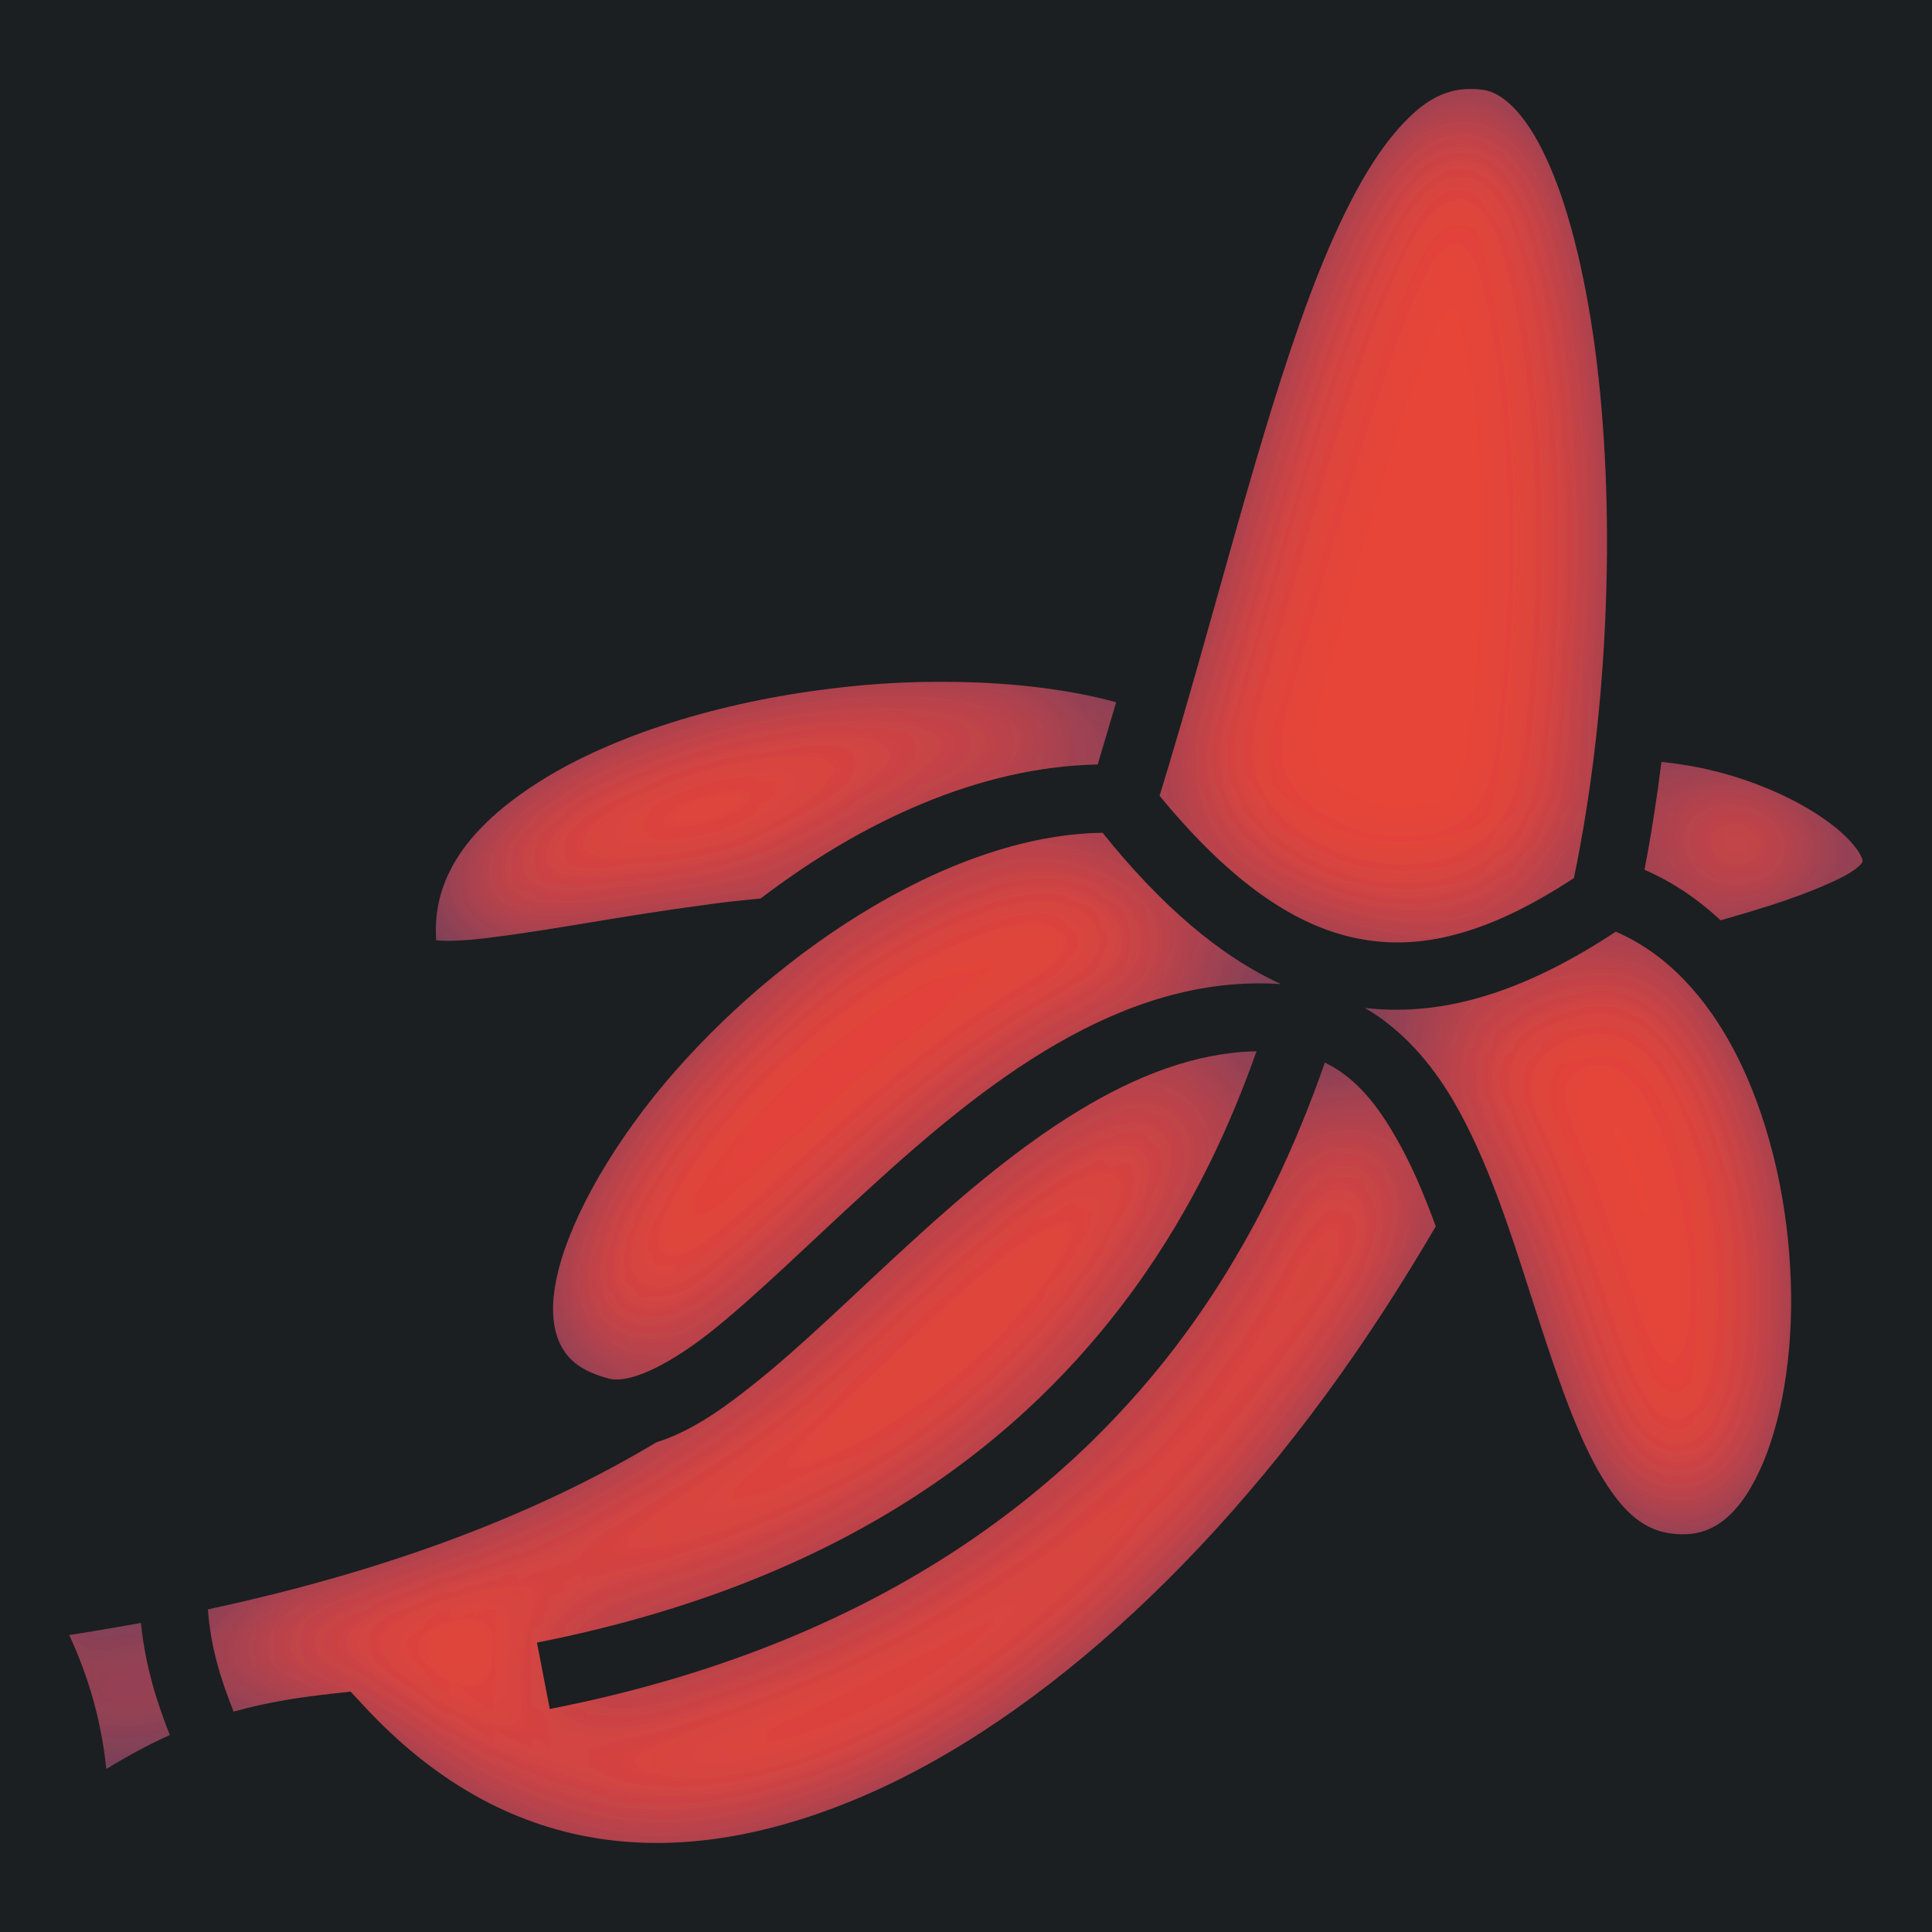
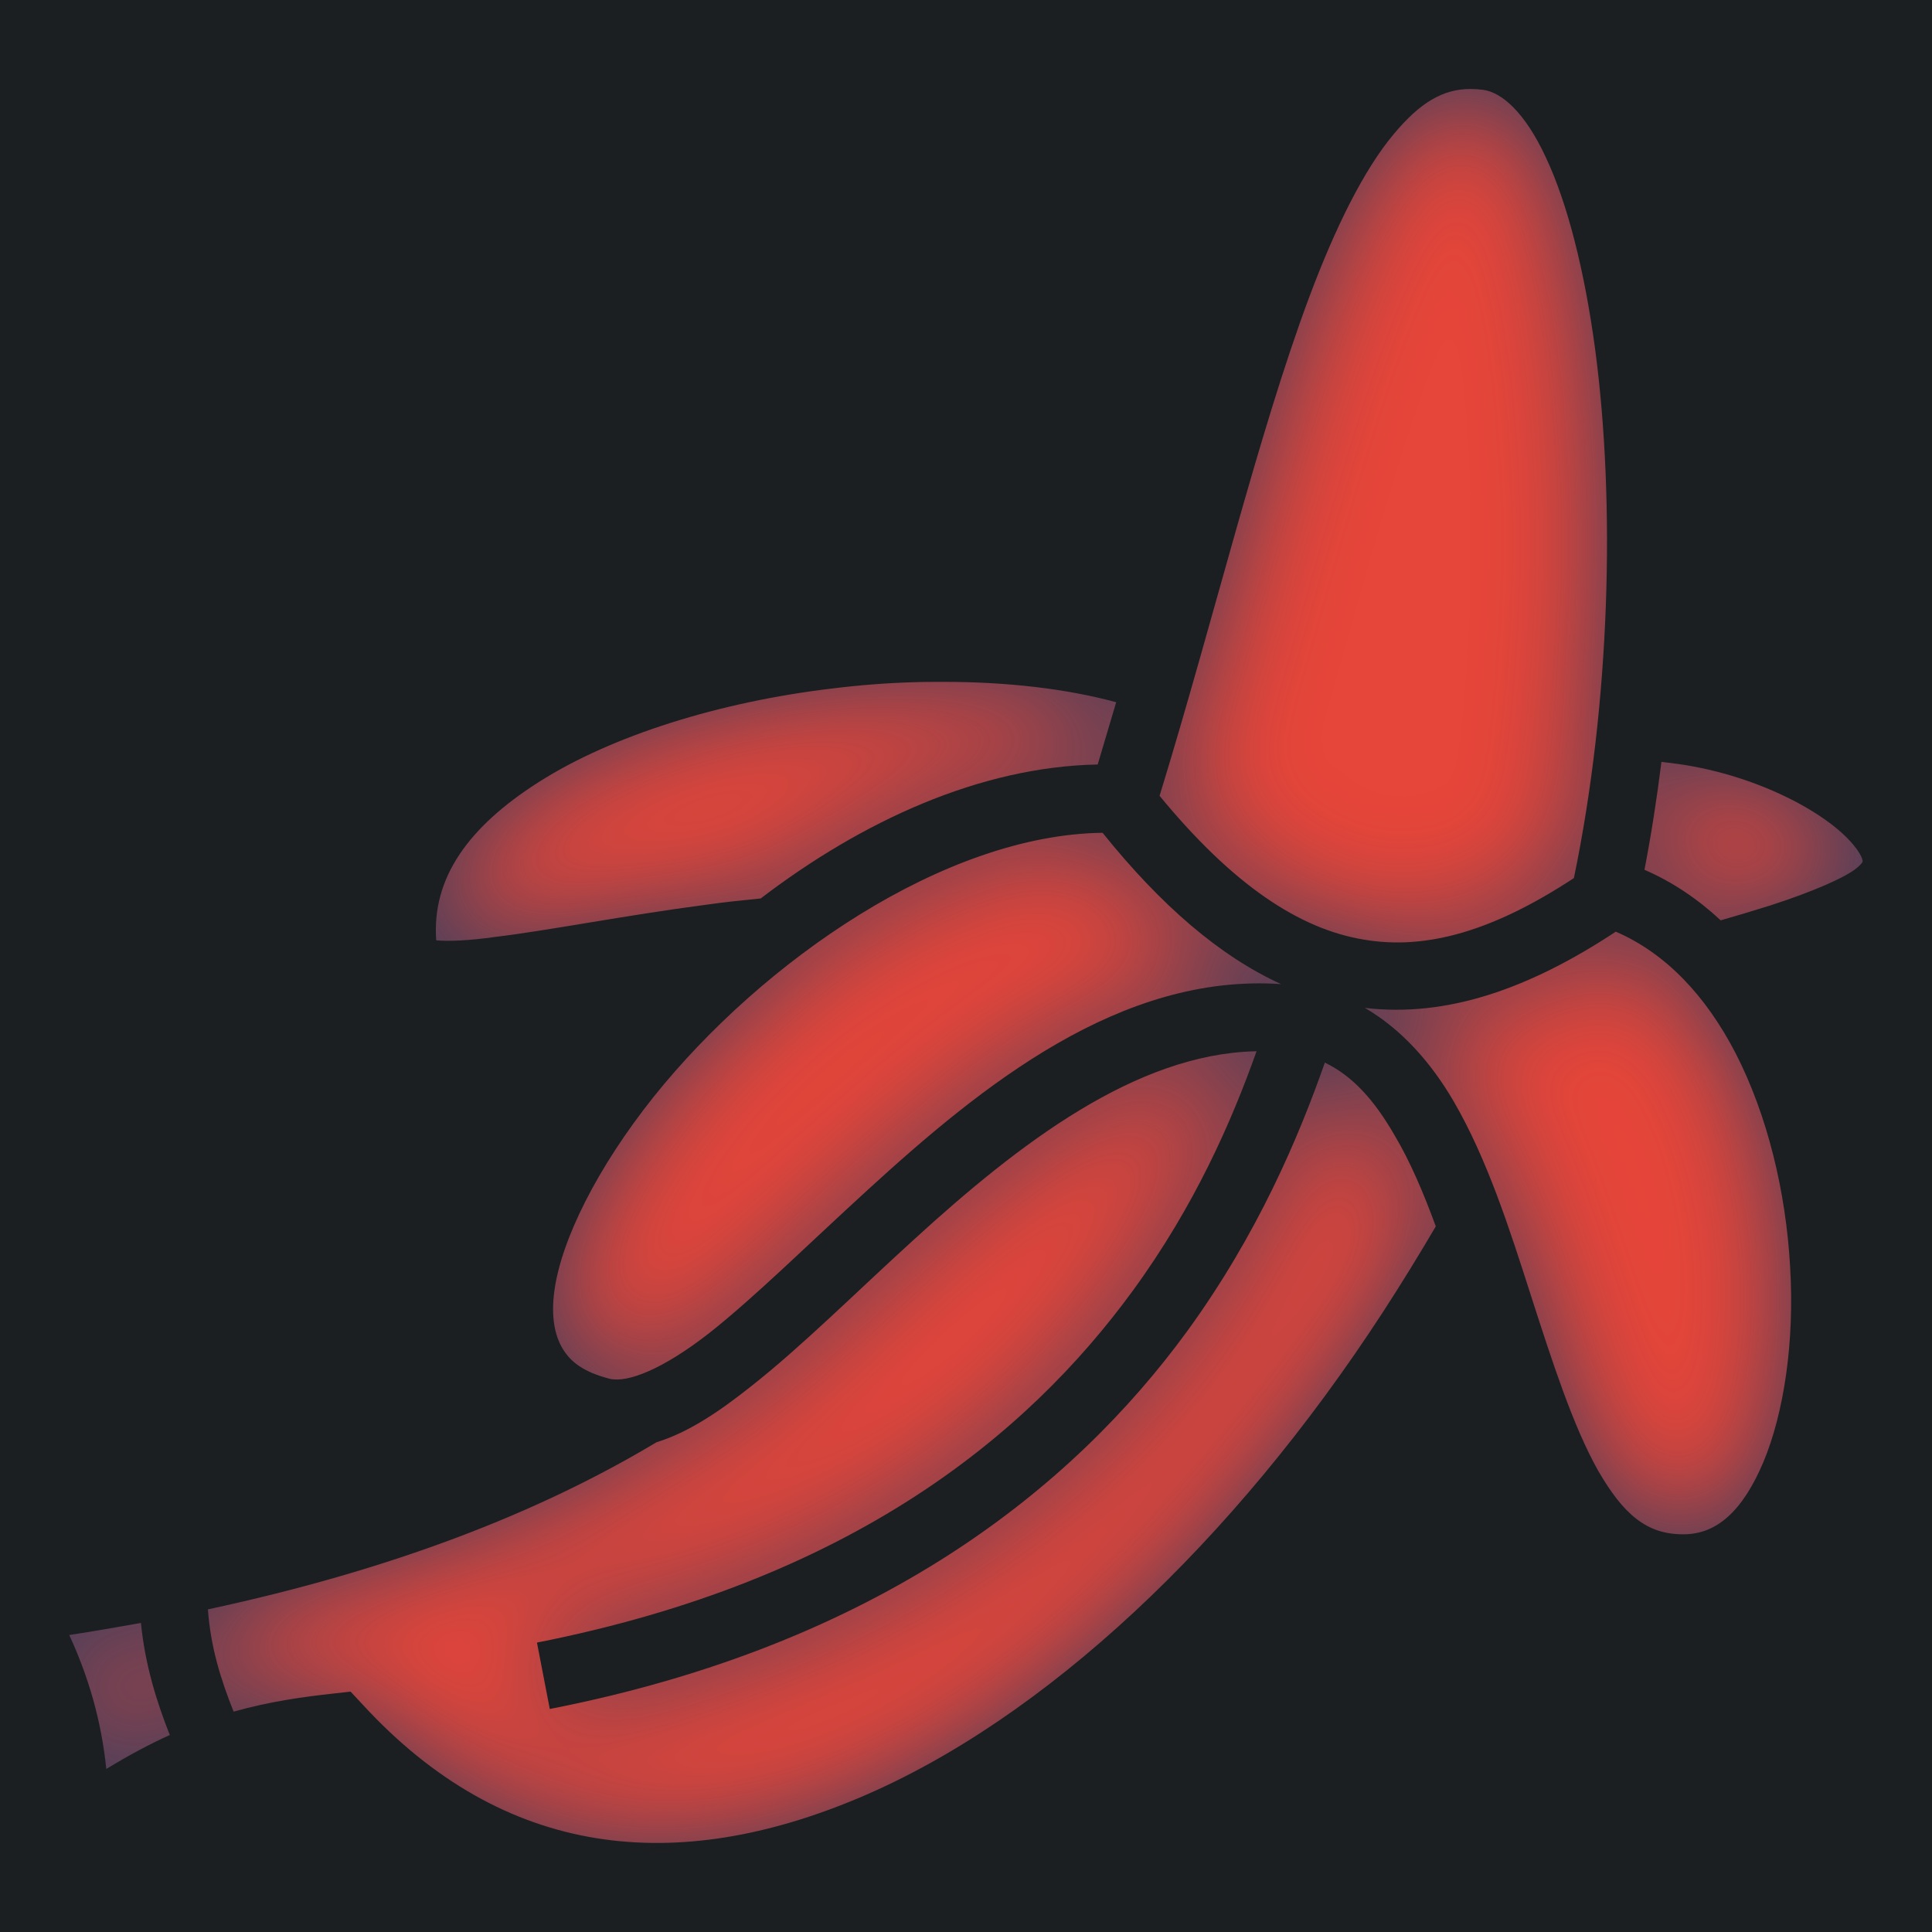
- <svg xmlns="http://www.w3.org/2000/svg" style="height: 512px; width: 512px;" viewBox="0 0 512 512">
-   <defs>
-     <filter id="shadow-1" height="300%" width="300%" x="-100%" y="-100%">
-       <feFlood flood-color="rgba(58, 63, 94, 1)" result="flood" />
-       <feComposite in="flood" in2="SourceGraphic" operator="out" result="composite" />
-       <feGaussianBlur in="composite" stdDeviation="15" result="blur" />
-       <feOffset dx="0" dy="0" result="offset" />
-       <feComposite in2="SourceGraphic" in="offset" operator="atop" />
+ <svg xmlns="http://www.w3.org/2000/svg" style="height: 512px; width: 512px;" viewBox="0 0 512 512" version="1.1" id="svg3">
+   <defs id="defs2">
+     <filter id="shadow-1" height="1.155" width="1.151" x="-0.076" y="-0.077">
+       <feComposite in="flood" in2="SourceGraphic" operator="out" result="composite" id="feComposite1" />
+       <feGaussianBlur in="composite" stdDeviation="15" result="blur" id="feGaussianBlur1" />
+       <feOffset dx="0" dy="0" result="offset" id="feOffset1" />
+       <feComposite in2="SourceGraphic" in="offset" operator="atop" id="feComposite2" />
+     </filter>
+     <filter style="color-interpolation-filters:sRGB;" id="filter4" x="-0.076" y="-0.077" width="1.151" height="1.155">
+       <feFlood result="flood" in="SourceGraphic" flood-opacity="1" flood-color="rgb(58,63,94)" id="feFlood3" />
+       <feGaussianBlur result="blur" in="SourceGraphic" stdDeviation="15" id="feGaussianBlur3" />
+       <feOffset result="offset" in="blur" dx="0" dy="0" id="feOffset3" />
+       <feComposite result="comp1" operator="out" in="flood" in2="offset" id="feComposite3" />
+       <feComposite result="comp2" operator="atop" in="comp1" in2="SourceGraphic" id="feComposite4" />
    </filter>
  </defs>
-   <path d="M0 0h512v512H0z" fill="#1b1f21" fill-opacity="1" />
-   <g class="" style="" transform="translate(0,0)">
-     <path d="M389.7 23.58c-7.4 0-13.4 3.67-20.3 11.9-7.9 9.41-15.5 24.67-22.5 43.42-13.5 36.2-25.2 85.1-39.6 132 19.5 23.7 37.1 35.3 54.1 38.1 16.8 2.9 34.7-2.5 55.7-16.3 9.6-46.3 11.1-99.2 5.6-140.38-2.8-20.69-7.3-38.43-13-50.54-5.6-12.11-11.8-17.35-16.7-17.98-1.1-.15-2.2-.22-3.3-.22zM250.1 180.7c-2.7 0-5.4 0-8.1.1-7.2.2-14.6.8-21.8 1.7-29.2 3.5-57.9 12.3-77.5 24.8-18.5 11.8-28.3 25.3-27.1 41.9 3 .3 8.6.1 15.6-.9 14.2-1.7 34.3-5.7 55.7-8.5 4.8-.7 9.7-1.2 14.7-1.7 26.7-20.4 58-34.9 89.3-35.5 1.6-5.5 3.3-11 4.9-16.5-13.2-3.6-29-5.4-45.7-5.4zm190.2 21.2c-1.2 9.6-2.7 19.3-4.5 28.6 7.6 3.3 14.3 7.9 20.2 13.4 4.5-1.3 8.9-2.6 13-3.9 10.9-3.5 20-7.4 23.1-10 1.7-1.4 1.5-1.8 1.5-1.8 0 .1.2-.8-1.7-3.4l-.1-.1c-6.5-8.7-25.4-19.1-46.8-22.2-1.5-.2-3.1-.4-4.7-.6zm-148.1 18.8c-41.8.5-90.1 33.9-119 70-14.9 18.7-24.5 37.9-26.3 51.5-.9 6.7.1 11.7 2.2 15.2s5.5 6.2 12.5 8c4.7 1.1 14-2.5 26.2-12 12.2-9.6 26.5-23.8 42.3-38.2 30.3-27.7 66.9-57.3 109.4-54.4-16.2-7.4-31.8-20.8-47.3-40.1zm136 26.2c-22.7 15-44.6 22.8-66.5 20.2 9.8 5.7 17.6 14.6 23.5 24.7 8.9 15.3 14.8 33.7 20.5 51.5 5.7 17.7 11.2 34.7 17.8 46.4 6.7 11.6 12.9 17 22.7 16.9 8.7 0 15.6-6.1 21.1-19.1 5.5-13.1 8.3-32.1 7.1-51.8-1.1-19.8-6-40.2-14.5-56.7-7.8-15-18.3-26.3-31.7-32.1zm-95.6 31.7c-31.6.8-62.4 24.3-90.4 49.9-15.4 14-29.8 28.4-43.3 39-8.2 6.5-16.4 12.1-24.9 14.7-31.2 18.7-70 33.8-118.9 44.3.72 10 3.38 18.5 6.81 27.1 9.61-2.7 18.34-3.9 26.49-4.8l4.51-.5 3.08 3.3c37.81 41.2 83.41 45.3 132.01 24.7 48.6-20.6 98.8-67.5 138.5-128.6 5-7.7 9.6-15.2 14-22.7-3.3-9-6.8-17.2-10.9-24.1-5.4-9.4-11.2-15.8-18.5-19.3-6.9 19.7-17.8 45.5-36.5 71.2-30.3 41.5-81.6 83-168.9 100.1l-3.4-17.6c83.1-16.4 129.8-54.8 157.8-93.1 16.6-22.7 26.4-45.3 32.9-63.6zM37.35 430.1c-6.19 1.1-12.51 2.2-19 3.2 5.1 11 8.53 22.8 9.82 35.5 5.9-3.6 11.49-6.6 16.83-9-3.52-8.9-6.55-18.6-7.65-29.7z" fill="#e64539" fill-opacity="1" filter="url(#shadow-1)" />
+   <path d="M0 0h512v512H0z" fill="#1b1f21" fill-opacity="1" id="path2" />
+   <g class="" style="" transform="translate(0,0)" id="g3">
+     <path d="M389.7 23.58c-7.4 0-13.4 3.67-20.3 11.9-7.9 9.41-15.5 24.67-22.5 43.42-13.5 36.2-25.2 85.1-39.6 132 19.5 23.7 37.1 35.3 54.1 38.1 16.8 2.9 34.7-2.5 55.7-16.3 9.6-46.3 11.1-99.2 5.6-140.38-2.8-20.69-7.3-38.43-13-50.54-5.6-12.11-11.8-17.35-16.7-17.98-1.1-.15-2.2-.22-3.3-.22zM250.1 180.7c-2.7 0-5.4 0-8.1.1-7.2.2-14.6.8-21.8 1.7-29.2 3.5-57.9 12.3-77.5 24.8-18.5 11.8-28.3 25.3-27.1 41.9 3 .3 8.6.1 15.6-.9 14.2-1.7 34.3-5.7 55.7-8.5 4.8-.7 9.7-1.2 14.7-1.7 26.7-20.4 58-34.9 89.3-35.5 1.6-5.5 3.3-11 4.9-16.5-13.2-3.6-29-5.4-45.7-5.4zm190.2 21.2c-1.2 9.6-2.7 19.3-4.5 28.6 7.6 3.3 14.3 7.9 20.2 13.4 4.5-1.3 8.9-2.6 13-3.9 10.9-3.5 20-7.4 23.1-10 1.7-1.4 1.5-1.8 1.5-1.8 0 .1.2-.8-1.7-3.4l-.1-.1c-6.5-8.7-25.4-19.1-46.8-22.2-1.5-.2-3.1-.4-4.7-.6zm-148.1 18.8c-41.8.5-90.1 33.9-119 70-14.9 18.7-24.5 37.9-26.3 51.5-.9 6.7.1 11.7 2.2 15.2s5.5 6.2 12.5 8c4.7 1.1 14-2.5 26.2-12 12.2-9.6 26.5-23.8 42.3-38.2 30.3-27.7 66.9-57.3 109.4-54.4-16.2-7.4-31.8-20.8-47.3-40.1zm136 26.2c-22.7 15-44.6 22.8-66.5 20.2 9.8 5.7 17.6 14.6 23.5 24.7 8.9 15.3 14.8 33.7 20.5 51.5 5.7 17.7 11.2 34.7 17.8 46.4 6.7 11.6 12.9 17 22.7 16.9 8.7 0 15.6-6.1 21.1-19.1 5.5-13.1 8.3-32.1 7.1-51.8-1.1-19.8-6-40.2-14.5-56.7-7.8-15-18.3-26.3-31.7-32.1zm-95.6 31.7c-31.6.8-62.4 24.3-90.4 49.9-15.4 14-29.8 28.4-43.3 39-8.2 6.5-16.4 12.1-24.9 14.7-31.2 18.7-70 33.8-118.9 44.3.72 10 3.38 18.5 6.81 27.1 9.61-2.7 18.34-3.9 26.49-4.8l4.51-.5 3.08 3.3c37.81 41.2 83.41 45.3 132.01 24.7 48.6-20.6 98.8-67.5 138.5-128.6 5-7.7 9.6-15.2 14-22.7-3.3-9-6.8-17.2-10.9-24.1-5.4-9.4-11.2-15.8-18.5-19.3-6.9 19.7-17.8 45.5-36.5 71.2-30.3 41.5-81.6 83-168.9 100.1l-3.4-17.6c83.1-16.4 129.8-54.8 157.8-93.1 16.6-22.7 26.4-45.3 32.9-63.6zM37.35 430.1c-6.19 1.1-12.51 2.2-19 3.2 5.1 11 8.53 22.8 9.82 35.5 5.9-3.6 11.49-6.6 16.83-9-3.52-8.9-6.55-18.6-7.65-29.7z" fill="#e64539" fill-opacity="1" filter="url(#shadow-1)" id="path3" style="fill:#e64539;fill-opacity:1;stroke:none;stroke-opacity:1;filter:url(#filter4)" />
  </g>
</svg>
